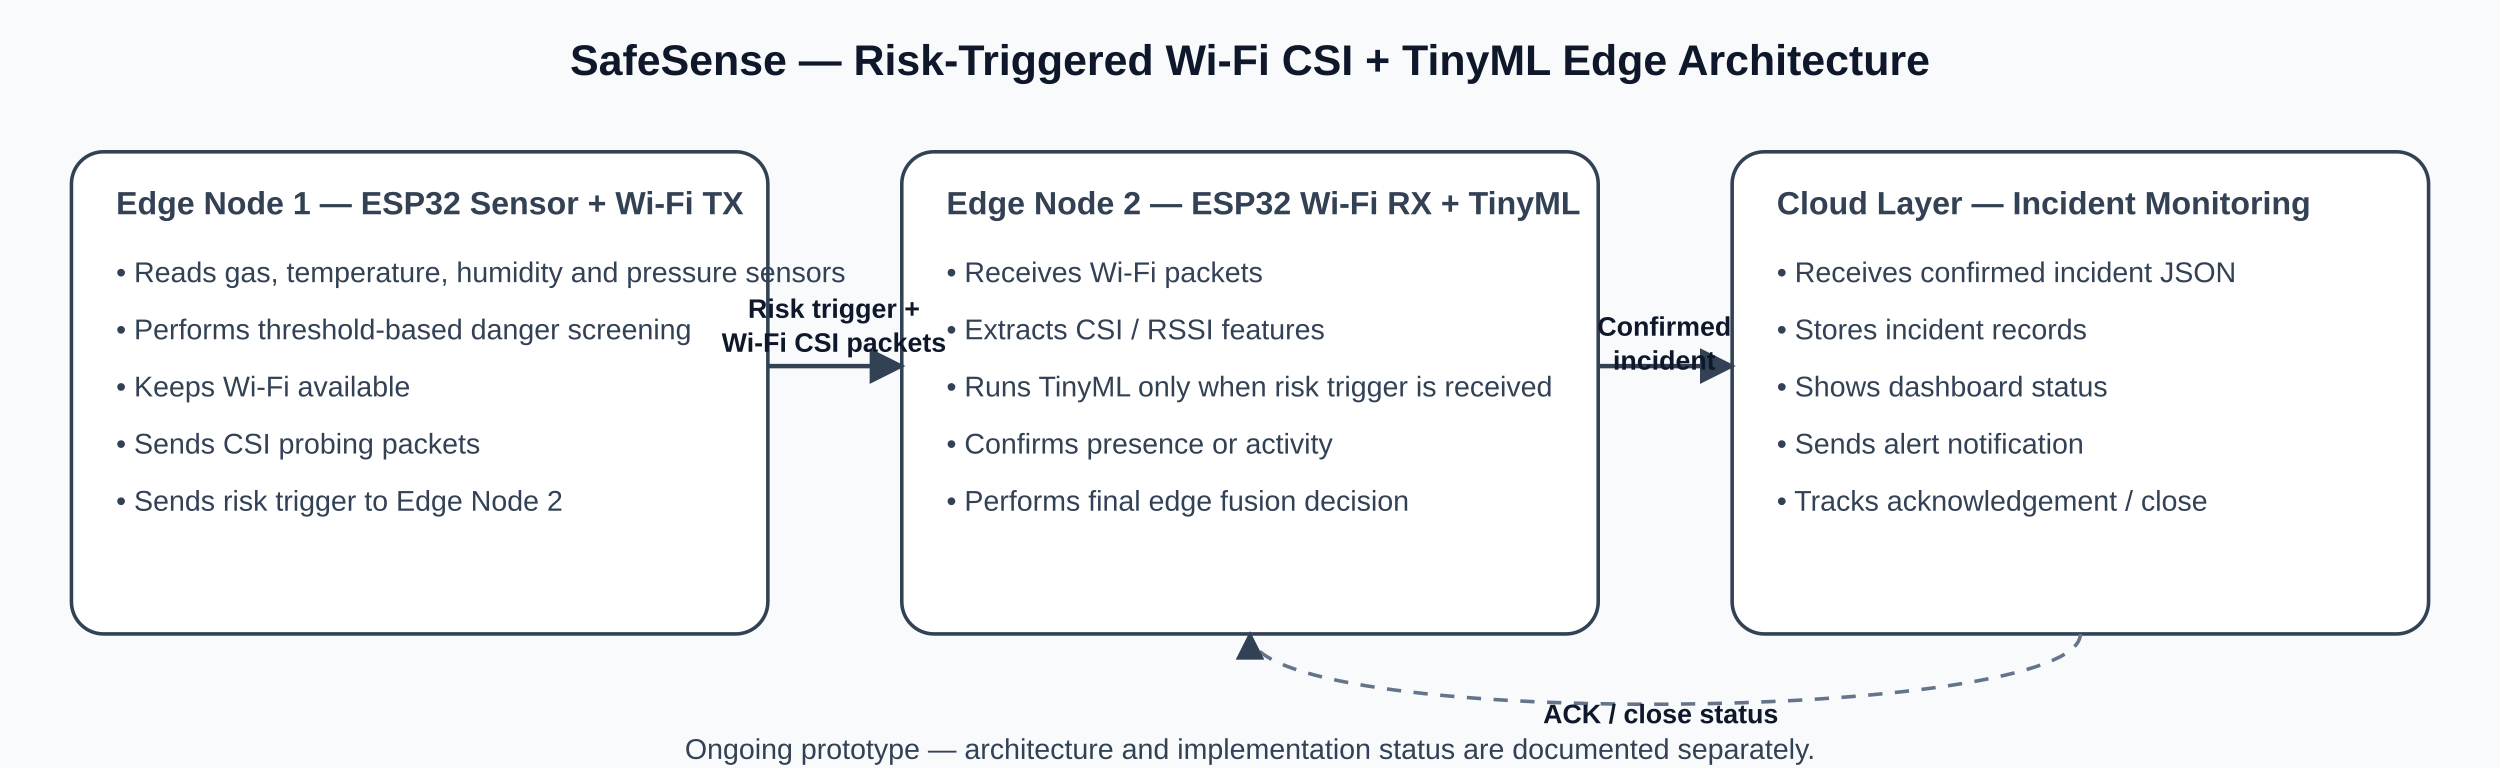
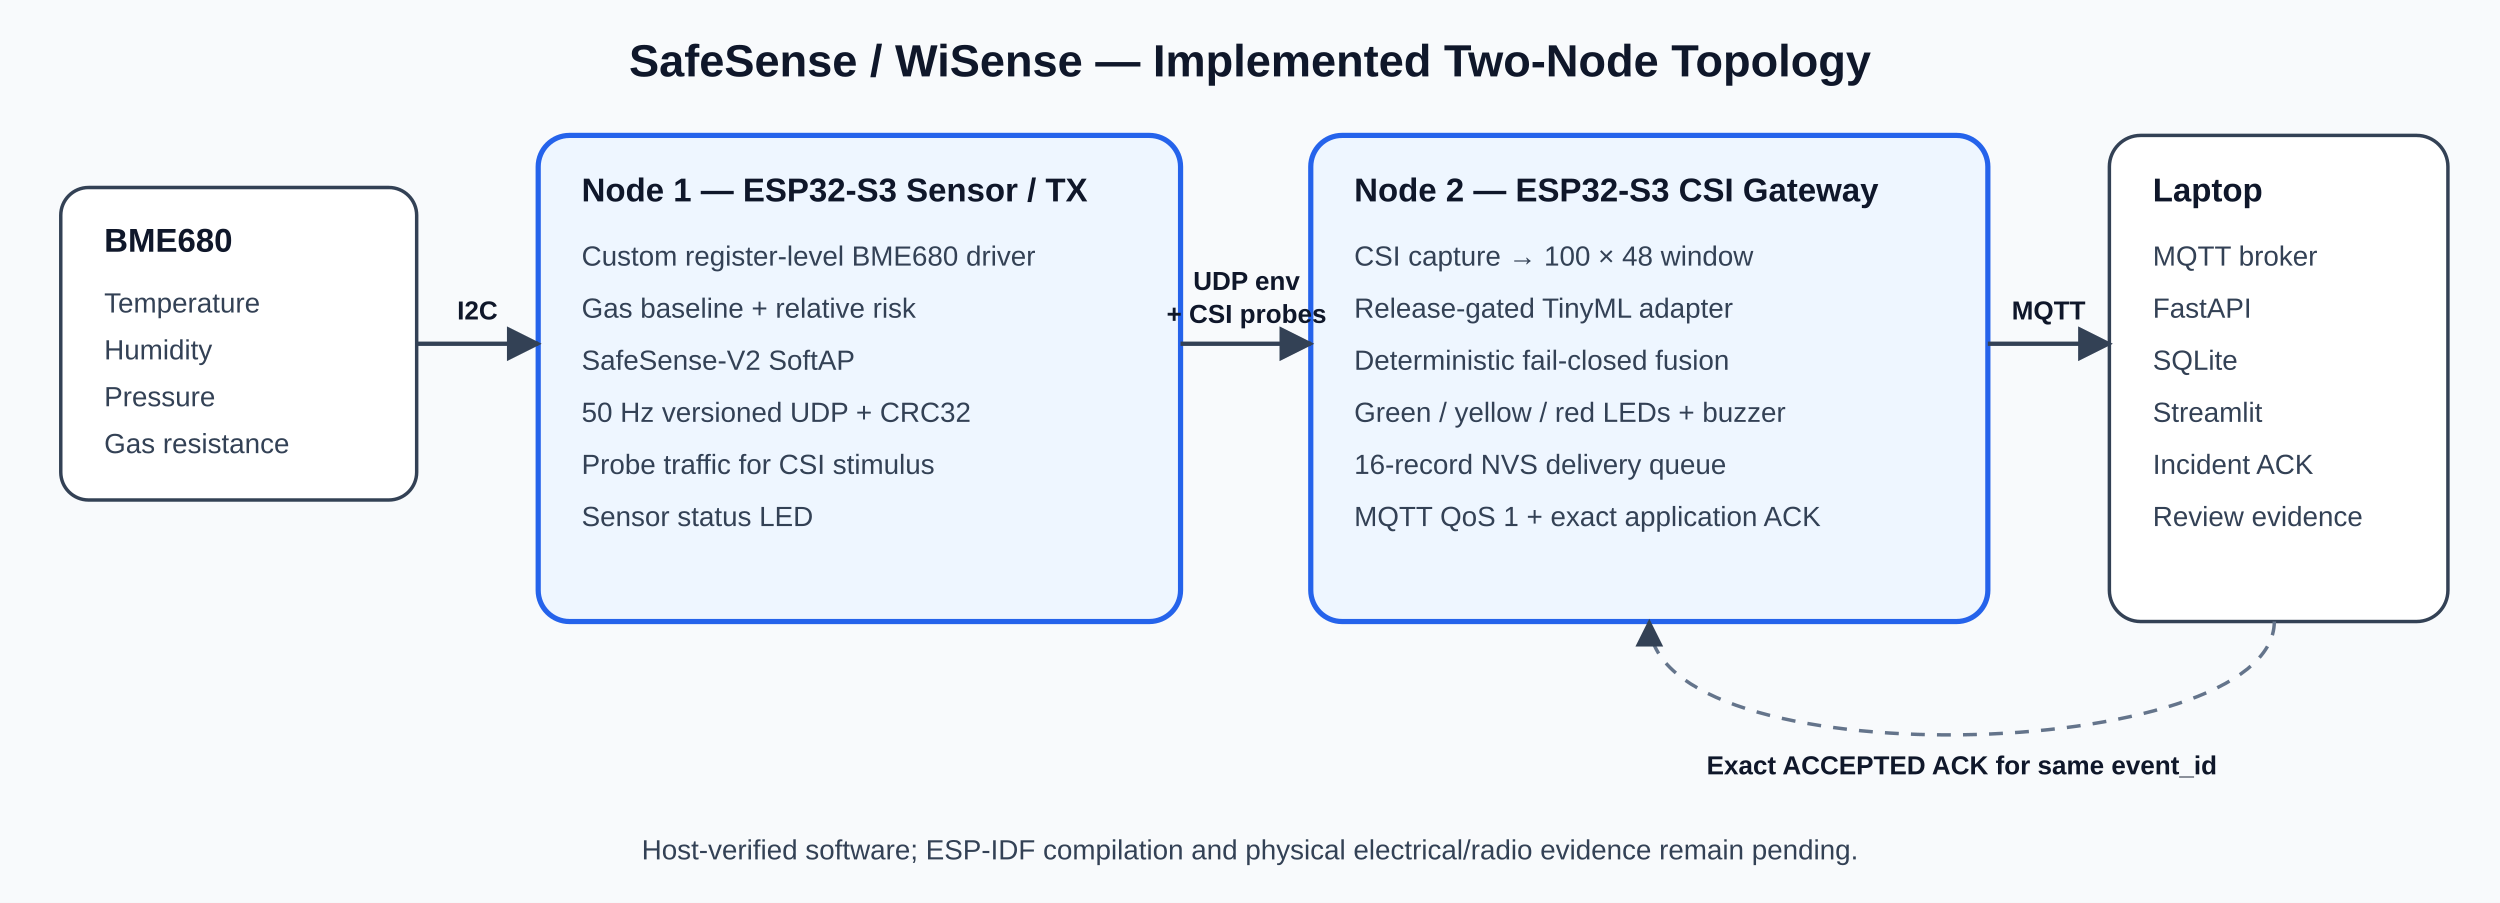
- <svg xmlns="http://www.w3.org/2000/svg" width="1400" height="430" viewBox="0 0 1400 430" role="img" aria-labelledby="title desc">
+ <svg xmlns="http://www.w3.org/2000/svg" width="1440" height="520" viewBox="0 0 1440 520" role="img" aria-labelledby="title desc">
  <defs>
    <marker id="arrow" viewBox="0 0 10 10" refX="9" refY="5" markerWidth="8" markerHeight="8" orient="auto-start-reverse">
-       <path d="M 0 0 L 10 5 L 0 10 z" fill="#334155" />
+       <path d="M0 0L10 5L0 10Z" fill="#334155" />
    </marker>
    <style>
-       .box { fill:#ffffff; stroke:#334155; stroke-width:2; rx:18; }
-       .title { font:700 24px Arial,sans-serif; fill:#0f172a; }
-       .sub { font:700 18px Arial,sans-serif; fill:#334155; }
-       .body { font:16px Arial,sans-serif; fill:#334155; }
-       .label { font:600 15px Arial,sans-serif; fill:#0f172a; }
-       .line { stroke:#334155; stroke-width:2.5; fill:none; marker-end:url(#arrow); }
-       .dash { stroke:#64748b; stroke-width:2; stroke-dasharray:8 7; fill:none; marker-end:url(#arrow); }
+       .box{fill:#fff;stroke:#334155;stroke-width:2}.node{fill:#eef6ff;stroke:#2563eb;stroke-width:3}.title{font:700 26px Arial,sans-serif;fill:#0f172a}.sub{font:700 19px Arial,sans-serif;fill:#0f172a}.body{font:16px Arial,sans-serif;fill:#334155}.label{font:600 15px Arial,sans-serif;fill:#0f172a}.line{stroke:#334155;stroke-width:2.5;fill:none;marker-end:url(#arrow)}.return{stroke:#64748b;stroke-width:2;stroke-dasharray:8 7;fill:none;marker-end:url(#arrow)}
    </style>
  </defs>
-   <rect width="1400" height="430" fill="#f8fafc" />
-   <text x="700" y="42" text-anchor="middle" class="title">SafeSense — Risk-Triggered Wi-Fi CSI + TinyML Edge Architecture</text>
-   <rect class="box" x="40" y="85" width="390" height="270" />
-   <text x="65" y="120" class="sub">Edge Node 1 — ESP32 Sensor + Wi-Fi TX</text>
-   <text x="65" y="158" class="body">• Reads gas, temperature, humidity and pressure sensors</text>
-   <text x="65" y="190" class="body">• Performs threshold-based danger screening</text>
-   <text x="65" y="222" class="body">• Keeps Wi-Fi available</text>
-   <text x="65" y="254" class="body">• Sends CSI probing packets</text>
-   <text x="65" y="286" class="body">• Sends risk trigger to Edge Node 2</text>
-   <rect class="box" x="505" y="85" width="390" height="270" />
-   <text x="530" y="120" class="sub">Edge Node 2 — ESP32 Wi-Fi RX + TinyML</text>
-   <text x="530" y="158" class="body">• Receives Wi-Fi packets</text>
-   <text x="530" y="190" class="body">• Extracts CSI / RSSI features</text>
-   <text x="530" y="222" class="body">• Runs TinyML only when risk trigger is received</text>
-   <text x="530" y="254" class="body">• Confirms presence or activity</text>
-   <text x="530" y="286" class="body">• Performs final edge fusion decision</text>
-   <rect class="box" x="970" y="85" width="390" height="270" />
-   <text x="995" y="120" class="sub">Cloud Layer — Incident Monitoring</text>
-   <text x="995" y="158" class="body">• Receives confirmed incident JSON</text>
-   <text x="995" y="190" class="body">• Stores incident records</text>
-   <text x="995" y="222" class="body">• Shows dashboard status</text>
-   <text x="995" y="254" class="body">• Sends alert notification</text>
-   <text x="995" y="286" class="body">• Tracks acknowledgement / close</text>
-   <path class="line" d="M430 205 C455 205 480 205 505 205" />
-   <text x="467" y="178" text-anchor="middle" class="label">Risk trigger +</text>
-   <text x="467" y="197" text-anchor="middle" class="label">Wi-Fi CSI packets</text>
-   <path class="line" d="M895 205 C920 205 945 205 970 205" />
-   <text x="932" y="188" text-anchor="middle" class="label">Confirmed</text>
-   <text x="932" y="207" text-anchor="middle" class="label">incident</text>
-   <path class="dash" d="M1165 355 C1165 405 700 410 700 355" />
-   <text x="930" y="405" text-anchor="middle" class="label">ACK / close status</text>
-   <text x="700" y="425" text-anchor="middle" class="body">Ongoing prototype — architecture and implementation status are documented separately.</text>
+   <rect width="1440" height="520" fill="#f8fafc" />
+   <text x="720" y="44" text-anchor="middle" class="title">SafeSense / WiSense — Implemented Two-Node Topology</text>
+   <rect class="box" x="35" y="108" rx="16" width="205" height="180" />
+   <text x="60" y="145" class="sub">BME680</text>
+   <text x="60" y="180" class="body">Temperature</text>
+   <text x="60" y="207" class="body">Humidity</text>
+   <text x="60" y="234" class="body">Pressure</text>
+   <text x="60" y="261" class="body">Gas resistance</text>
+   <rect class="node" x="310" y="78" rx="18" width="370" height="280" />
+   <text x="335" y="116" class="sub">Node 1 — ESP32-S3 Sensor / TX</text>
+   <text x="335" y="153" class="body">Custom register-level BME680 driver</text>
+   <text x="335" y="183" class="body">Gas baseline + relative risk</text>
+   <text x="335" y="213" class="body">SafeSense-V2 SoftAP</text>
+   <text x="335" y="243" class="body">50 Hz versioned UDP + CRC32</text>
+   <text x="335" y="273" class="body">Probe traffic for CSI stimulus</text>
+   <text x="335" y="303" class="body">Sensor status LED</text>
+   <rect class="node" x="755" y="78" rx="18" width="390" height="280" />
+   <text x="780" y="116" class="sub">Node 2 — ESP32-S3 CSI Gateway</text>
+   <text x="780" y="153" class="body">CSI capture → 100 × 48 window</text>
+   <text x="780" y="183" class="body">Release-gated TinyML adapter</text>
+   <text x="780" y="213" class="body">Deterministic fail-closed fusion</text>
+   <text x="780" y="243" class="body">Green / yellow / red LEDs + buzzer</text>
+   <text x="780" y="273" class="body">16-record NVS delivery queue</text>
+   <text x="780" y="303" class="body">MQTT QoS 1 + exact application ACK</text>
+   <rect class="box" x="1215" y="78" rx="18" width="195" height="280" />
+   <text x="1240" y="116" class="sub">Laptop</text>
+   <text x="1240" y="153" class="body">MQTT broker</text>
+   <text x="1240" y="183" class="body">FastAPI</text>
+   <text x="1240" y="213" class="body">SQLite</text>
+   <text x="1240" y="243" class="body">Streamlit</text>
+   <text x="1240" y="273" class="body">Incident ACK</text>
+   <text x="1240" y="303" class="body">Review evidence</text>
+   <path class="line" d="M240 198H310" />
+   <text x="275" y="184" text-anchor="middle" class="label">I2C</text>
+   <path class="line" d="M680 198H755" />
+   <text x="718" y="167" text-anchor="middle" class="label">UDP env</text>
+   <text x="718" y="186" text-anchor="middle" class="label">+ CSI probes</text>
+   <path class="line" d="M1145 198H1215" />
+   <text x="1180" y="184" text-anchor="middle" class="label">MQTT</text>
+   <path class="return" d="M1310 358C1310 440 950 450 950 358" />
+   <text x="1130" y="446" text-anchor="middle" class="label">Exact ACCEPTED ACK for same event_id</text>
+   <text x="720" y="495" text-anchor="middle" class="body">Host-verified software; ESP-IDF compilation and physical electrical/radio evidence remain pending.</text>
</svg>
